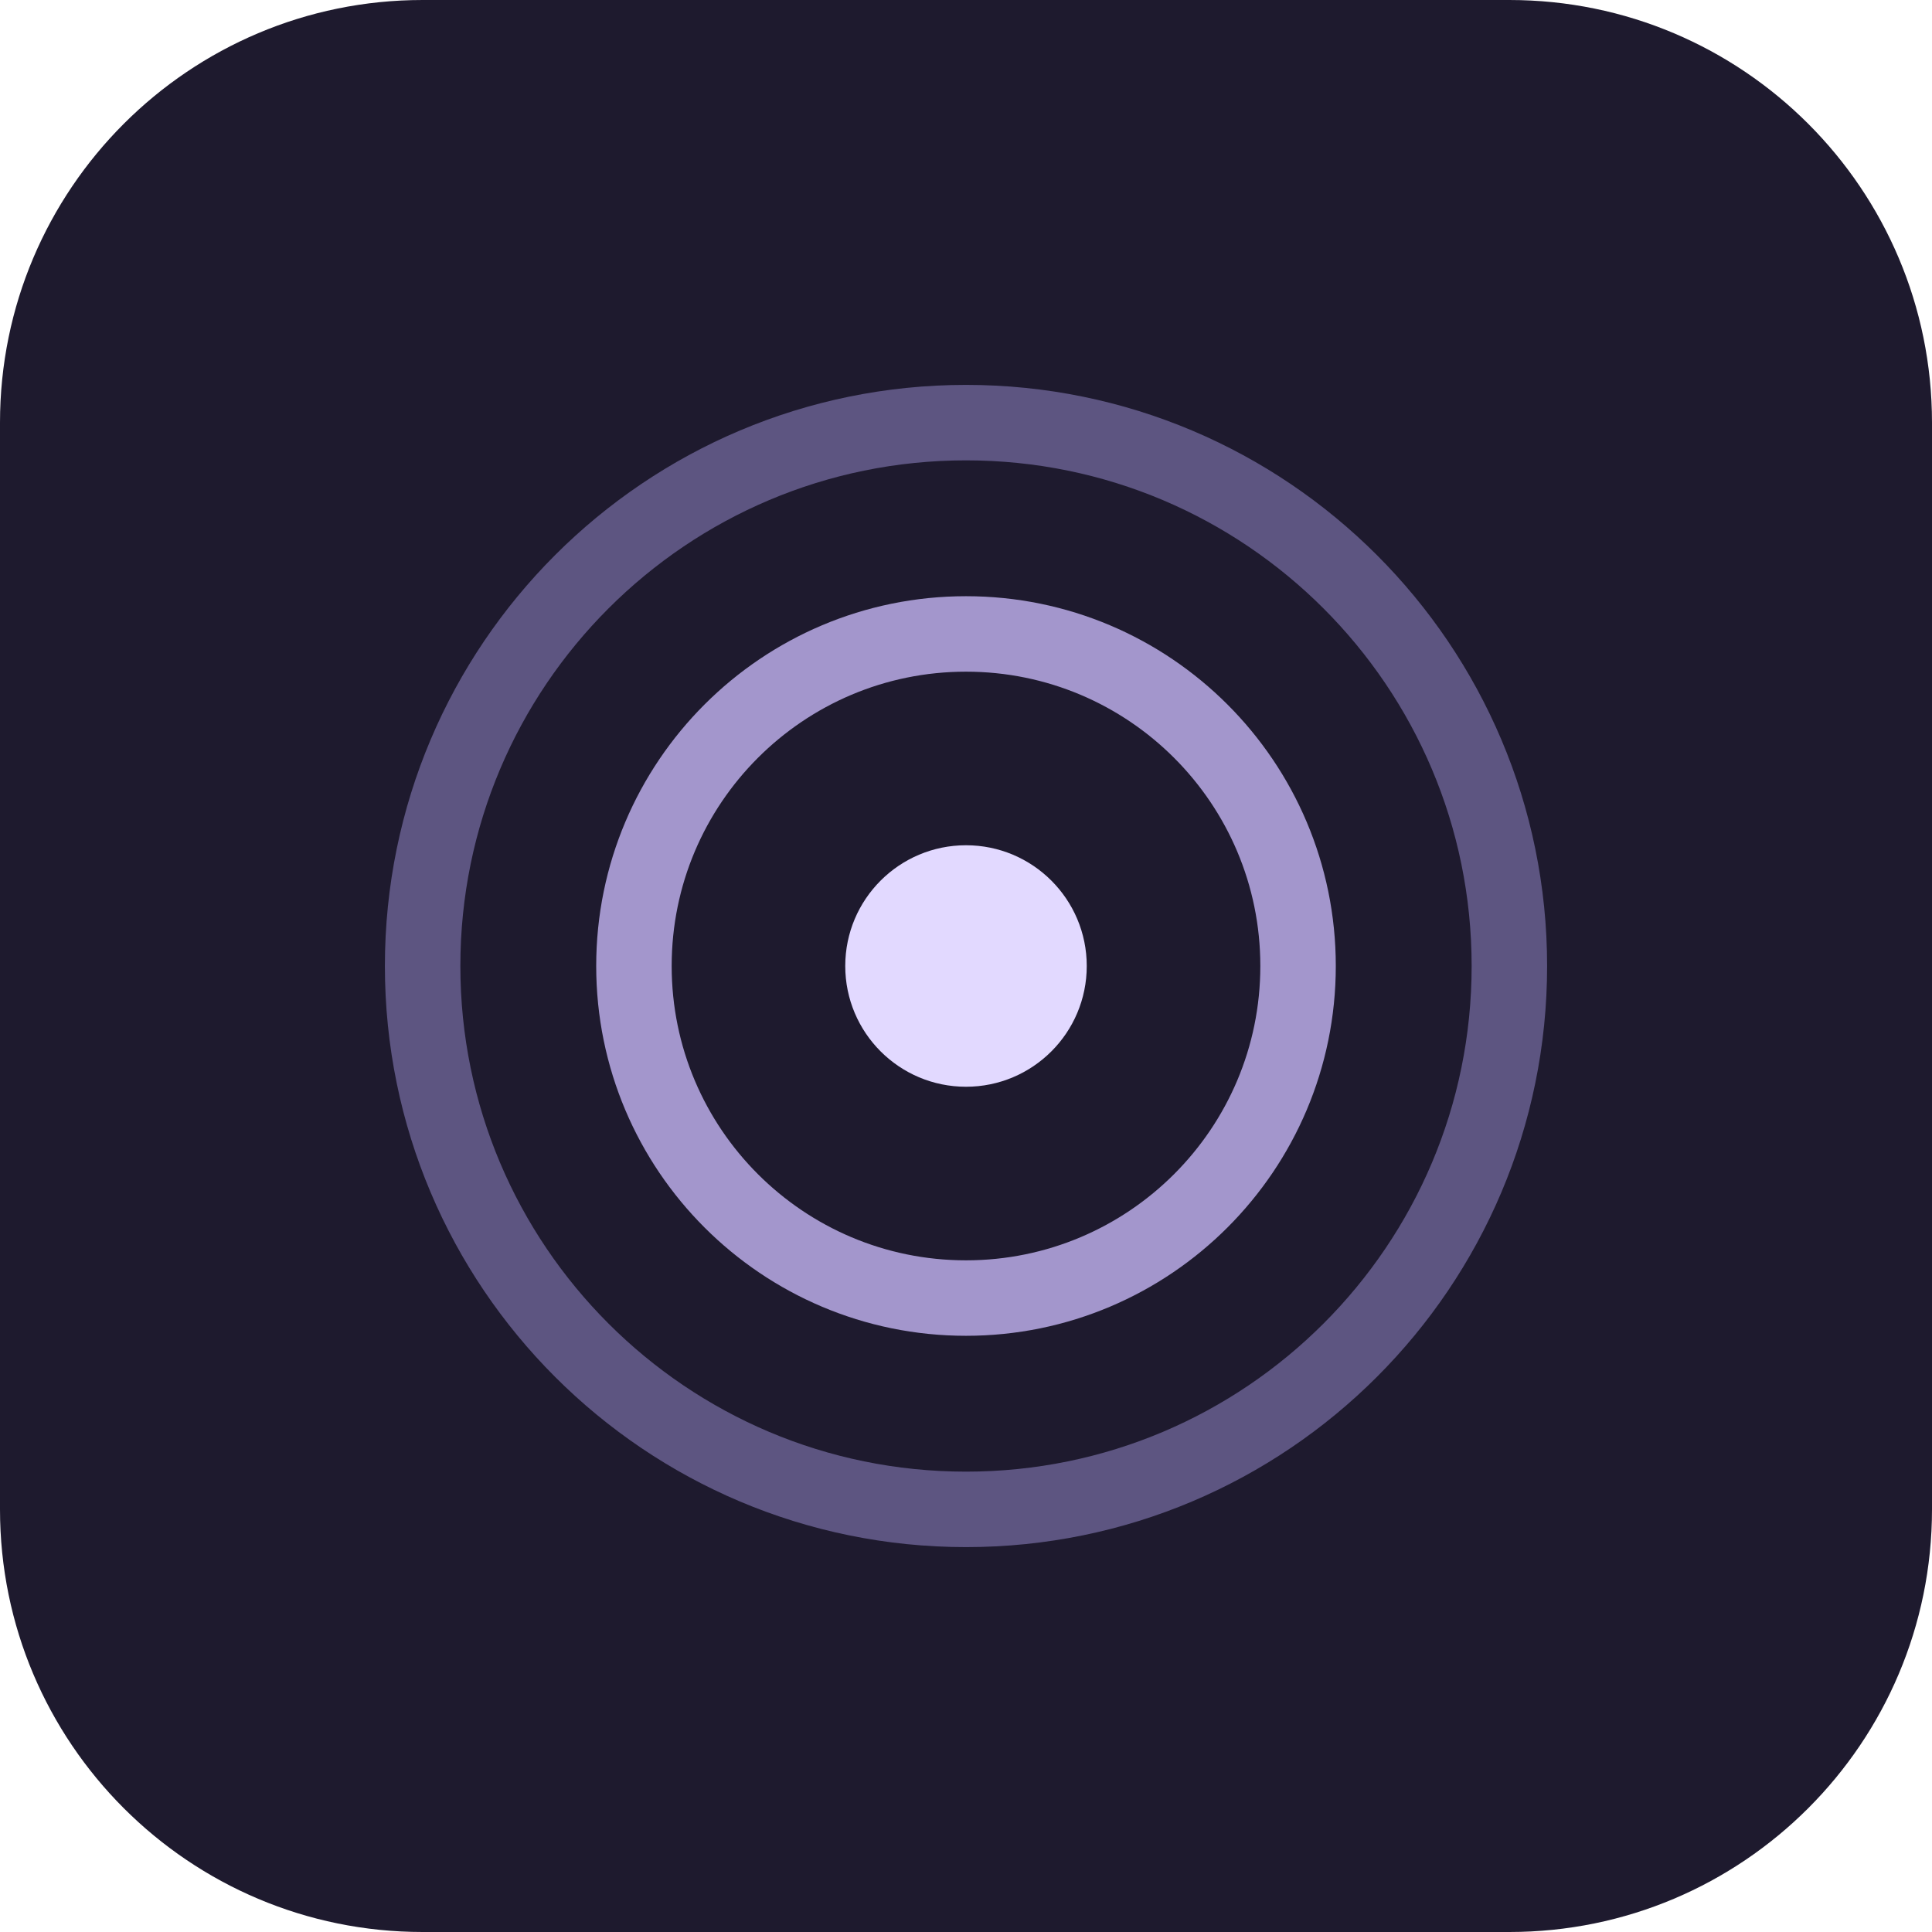
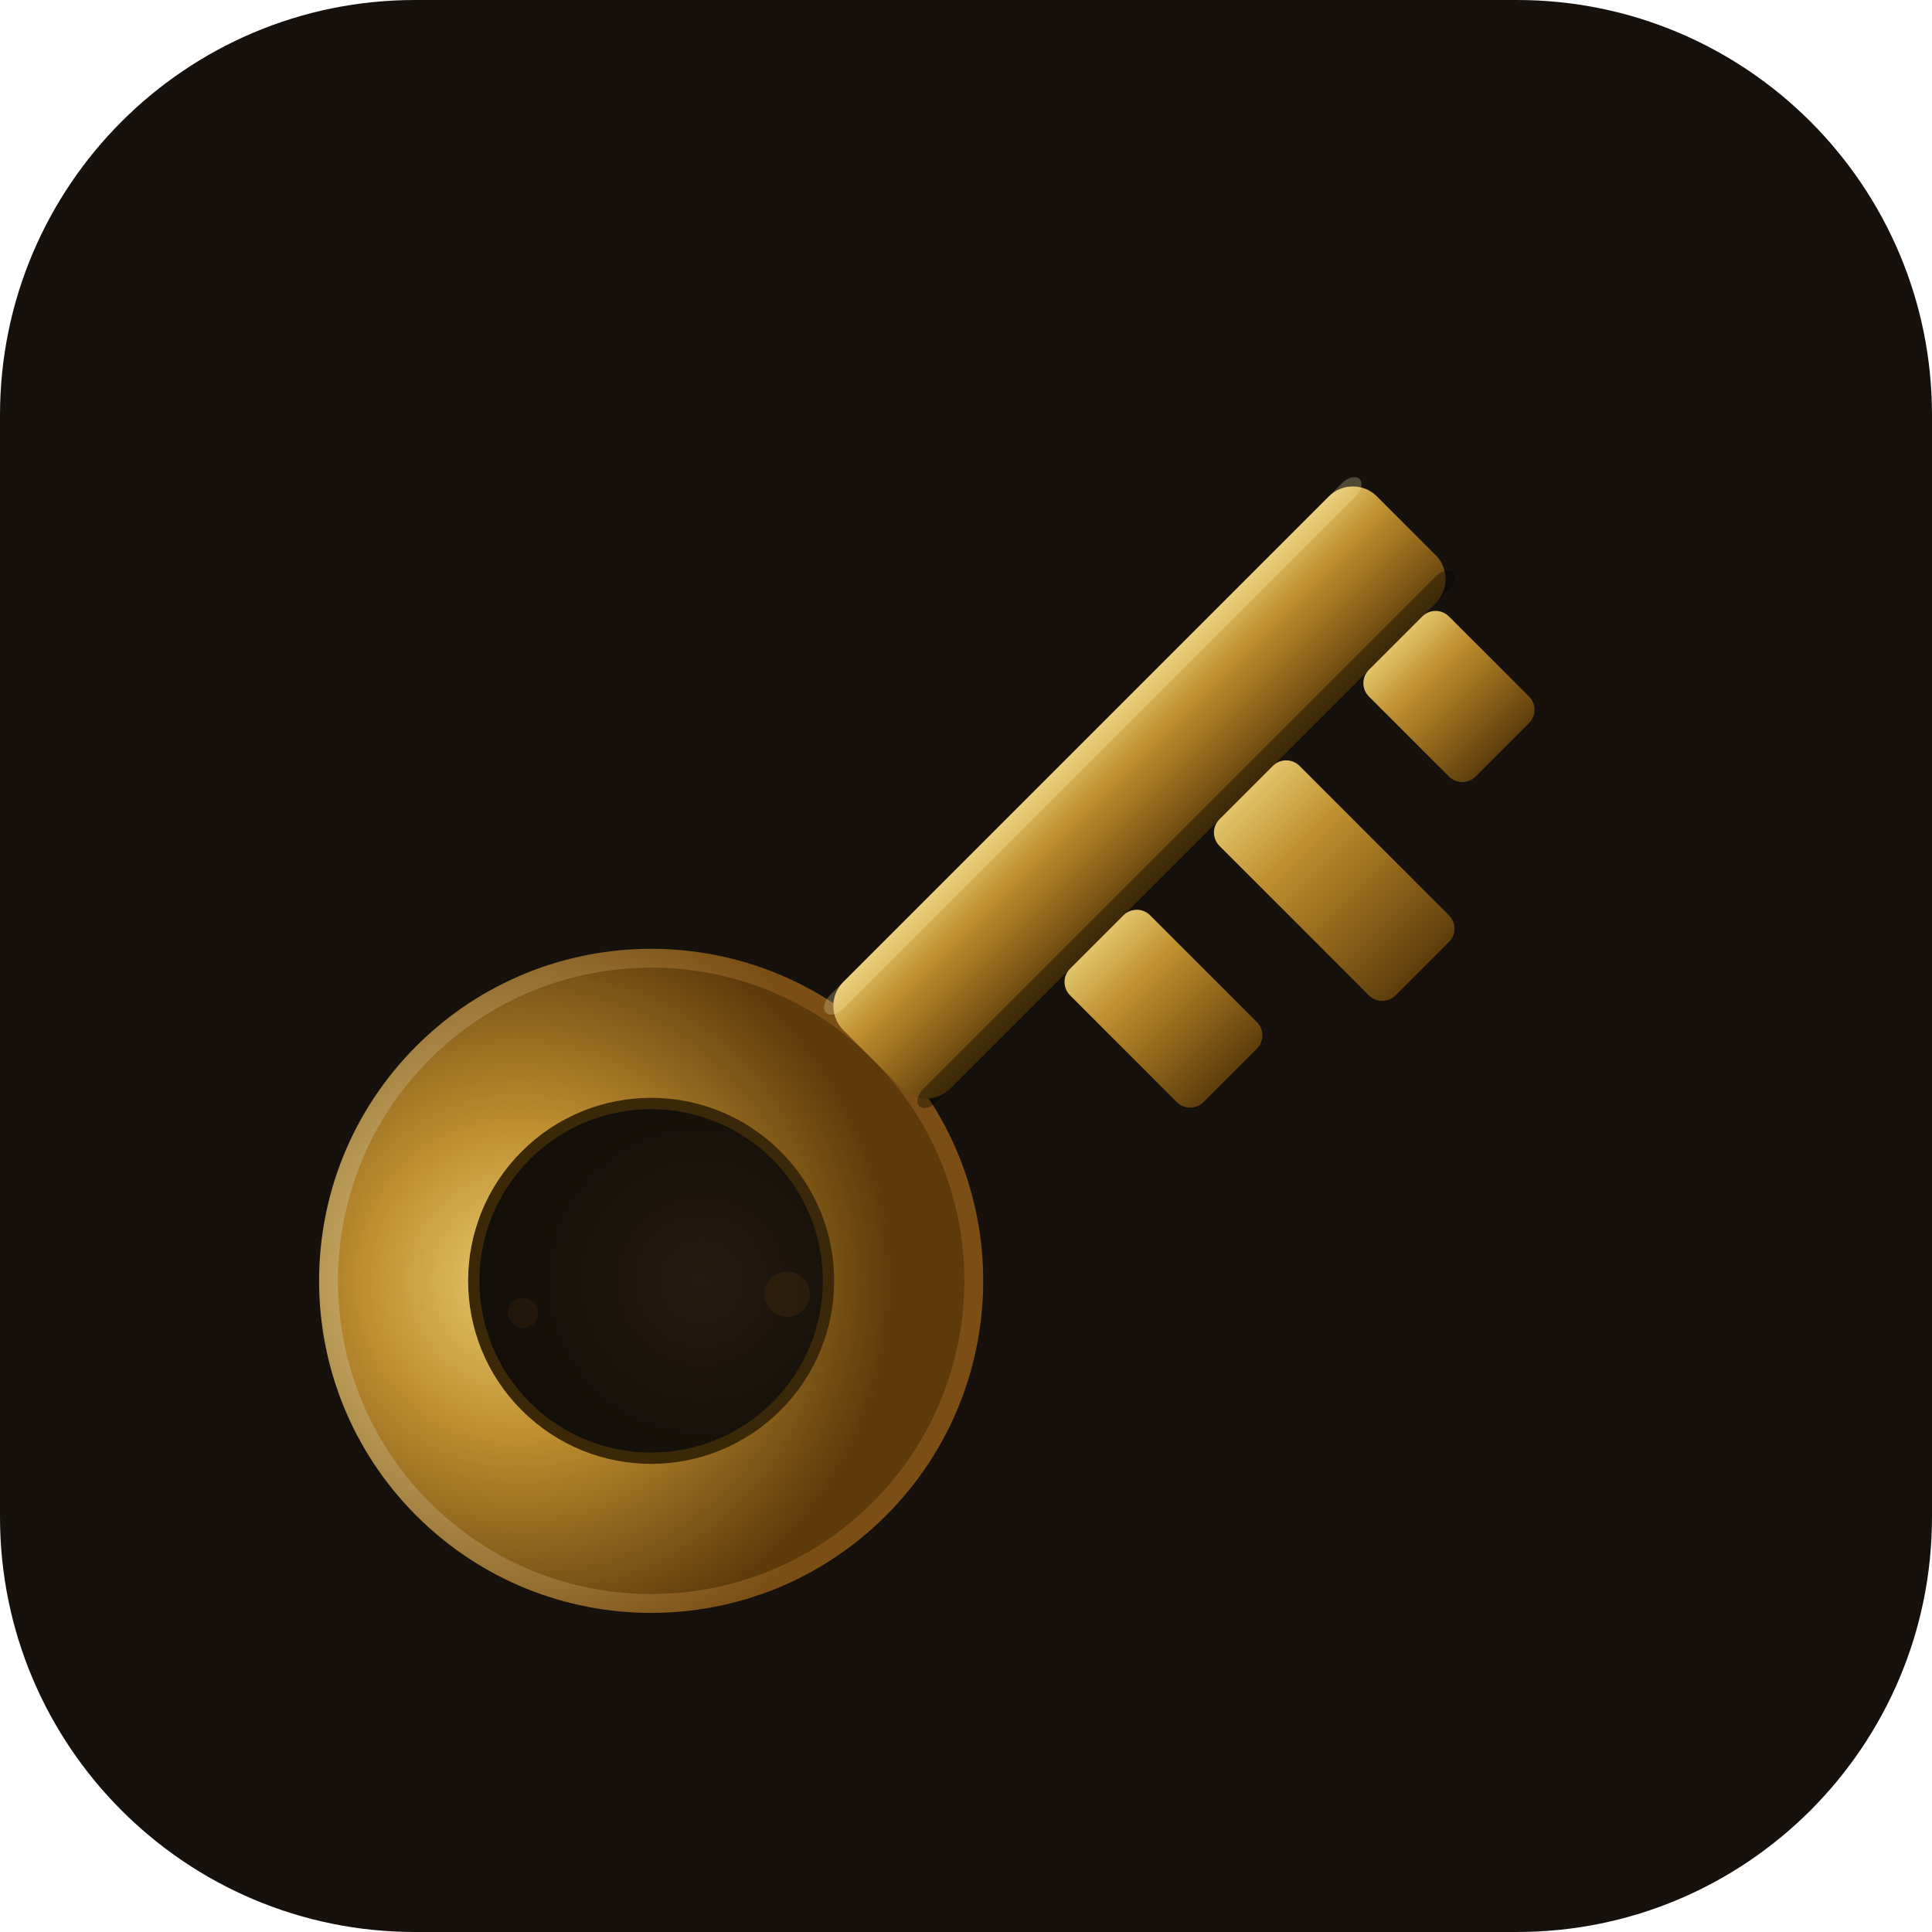
<svg xmlns="http://www.w3.org/2000/svg" viewBox="0 0 512 512">
-   <rect width="512" height="512" rx="112" fill="#1e1a2e" />
-   <circle cx="256" cy="256" r="144" fill="none" stroke="#9b8fd4" stroke-width="20" opacity="0.5" />
-   <circle cx="256" cy="256" r="88" fill="none" stroke="#c4b5f4" stroke-width="20" opacity="0.8" />
-   <circle cx="256" cy="256" r="32" fill="#e2d9ff" />
+   <defs>
+     <linearGradient id="shaft" x1="0%" y1="0%" x2="0%" y2="100%">
+       <stop offset="0%" stop-color="#E2C46A" />
+       <stop offset="30%" stop-color="#C09030" />
+       <stop offset="70%" stop-color="#8A6018" />
+       <stop offset="100%" stop-color="#5C3E0C" />
+     </linearGradient>
+     <radialGradient id="bow" cx="35%" cy="35%" r="60%">
+       <stop offset="0%" stop-color="#E8CC70" />
+       <stop offset="40%" stop-color="#C09030" />
+       <stop offset="100%" stop-color="#5C3A0A" />
+     </radialGradient>
+     <radialGradient id="bowrim" cx="35%" cy="35%" r="60%">
+       <stop offset="0%" stop-color="#F0DC90" />
+       <stop offset="100%" stop-color="#7A4E14" />
+     </radialGradient>
+     <radialGradient id="hole" cx="60%" cy="60%" r="70%">
+       <stop offset="0%" stop-color="#241a10" />
+       <stop offset="100%" stop-color="#100c07" />
+     </radialGradient>
+   </defs>
+   <rect width="512" height="512" rx="110" fill="#16110c" />
+   <g transform="translate(256,256) rotate(-45)">
+     <circle cx="-118" cy="0" r="88" fill="url(#bowrim)" />
+     <circle cx="-118" cy="0" r="83" fill="url(#bow)" />
+     <circle cx="-118" cy="0" r="47" fill="url(#hole)" />
+     <circle cx="-118" cy="0" r="47" fill="none" stroke="#3a2808" stroke-width="3" />
+     <rect x="-35" y="-20" width="200" height="40" rx="9" fill="url(#shaft)" />
+     <rect x="-35" y="-20" width="200" height="5" rx="4" fill="rgba(255,240,180,0.25)" />
+     <rect x="-35" y="15" width="200" height="5" rx="4" fill="rgba(0,0,0,0.35)" />
+     <rect x="14" y="20" width="30" height="50" rx="5" fill="url(#shaft)" />
+     <rect x="70" y="20" width="30" height="66" rx="5" fill="url(#shaft)" />
+     <rect x="126" y="20" width="30" height="40" rx="5" fill="url(#shaft)" />
+     <circle cx="-95" cy="28" r="6" fill="rgba(80,50,10,0.3)" />
+     <circle cx="-148" cy="-18" r="4" fill="rgba(80,50,10,0.2)" />
+   </g>
</svg>
